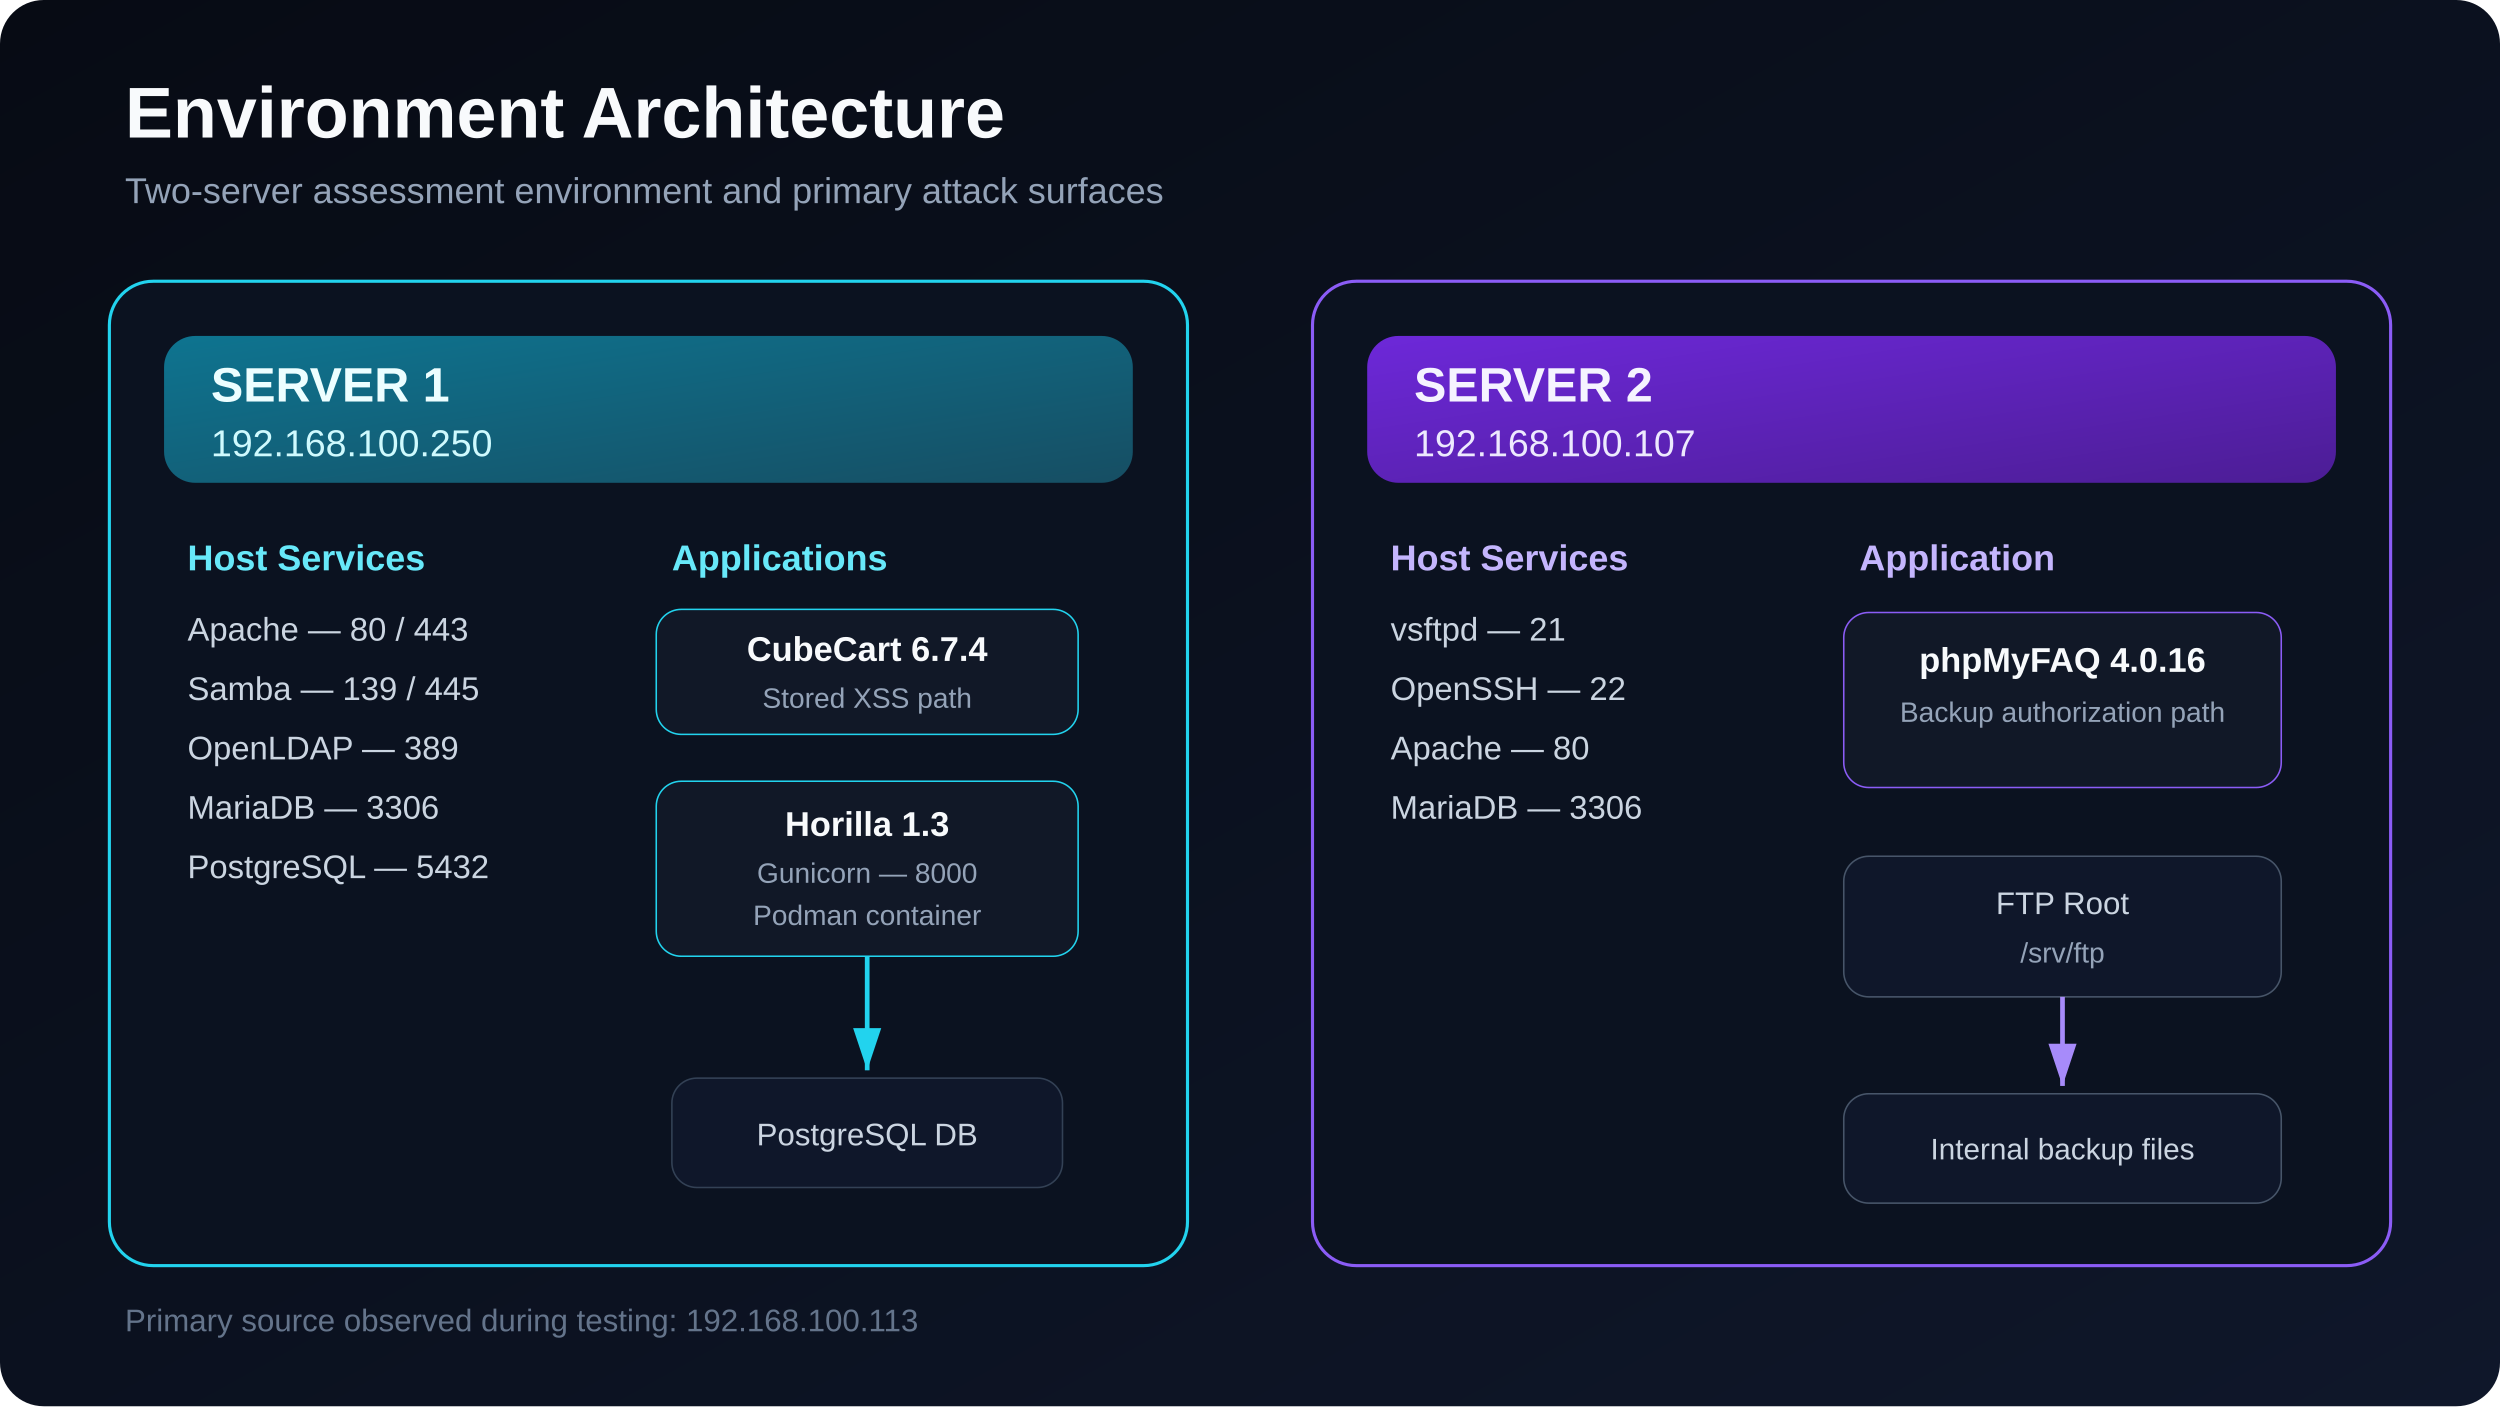
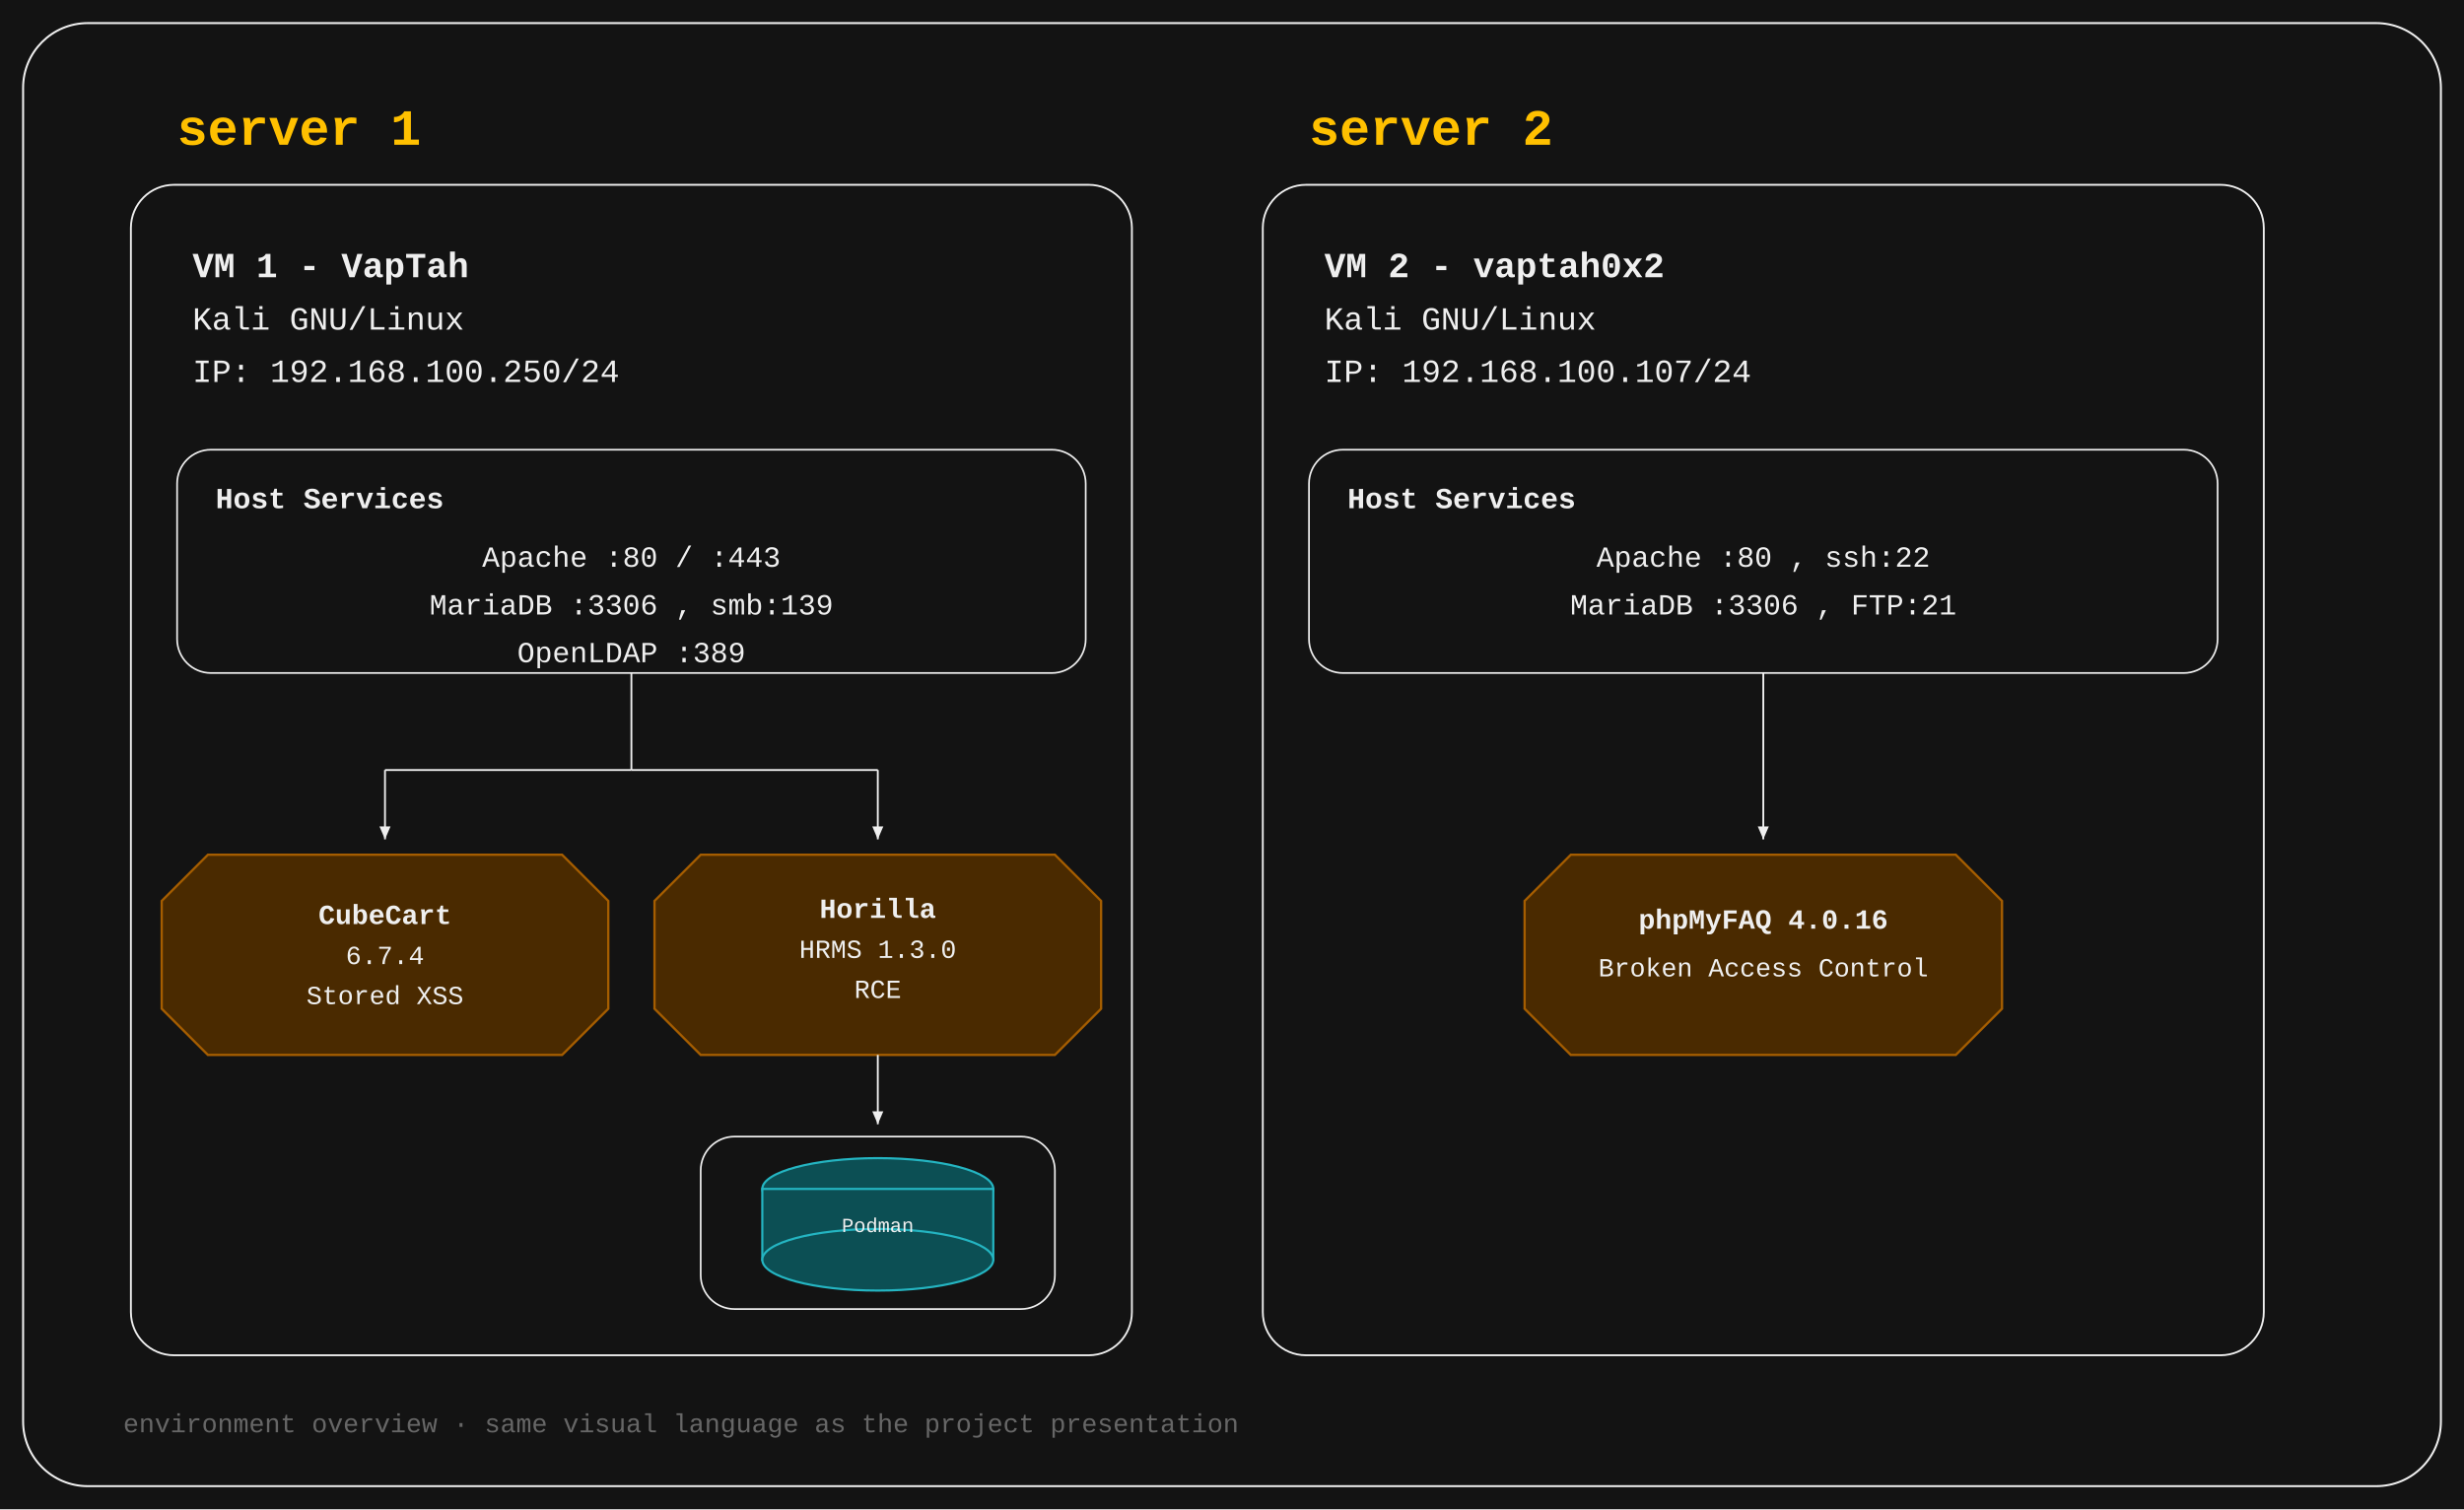
- <svg xmlns="http://www.w3.org/2000/svg" width="1600" height="900" viewBox="0 0 1600 900">
+ <svg xmlns="http://www.w3.org/2000/svg" width="1600" height="980" viewBox="0 0 1600 980">
  <defs>
-     <linearGradient id="bg" x1="0" y1="0" x2="1" y2="1">
-       <stop offset="0%" stop-color="#070B14" />
-       <stop offset="100%" stop-color="#0F172A" />
-     </linearGradient>
-     <linearGradient id="s1" x1="0" y1="0" x2="1" y2="1">
-       <stop offset="0%" stop-color="#0E7490" />
-       <stop offset="100%" stop-color="#164E63" />
-     </linearGradient>
-     <linearGradient id="s2" x1="0" y1="0" x2="1" y2="1">
-       <stop offset="0%" stop-color="#6D28D9" />
-       <stop offset="100%" stop-color="#4C1D95" />
-     </linearGradient>
-     <marker id="arrowC" markerWidth="10" markerHeight="10" refX="9" refY="3" orient="auto">
-       <path d="M0,0 L0,6 L9,3 z" fill="#22D3EE" />
-     </marker>
-     <marker id="arrowP" markerWidth="10" markerHeight="10" refX="9" refY="3" orient="auto">
-       <path d="M0,0 L0,6 L9,3 z" fill="#A78BFA" />
+     <marker id="aw" markerWidth="8" markerHeight="8" refX="7" refY="3" orient="auto">
+       <path d="M0,0 L0,6 L7,3 z" fill="#EFEFEF" />
    </marker>
  </defs>
-   <rect width="1600" height="900" rx="28" fill="url(#bg)" />
-   <text x="80" y="88" font-family="Arial, Helvetica, sans-serif" font-size="46" font-weight="800" fill="#F8FAFC">Environment Architecture</text>
-   <text x="80" y="130" font-family="Arial, Helvetica, sans-serif" font-size="23" fill="#94A3B8">Two-server assessment environment and primary attack surfaces</text>
-   <rect x="70" y="180" width="690" height="630" rx="28" fill="#0B1220" stroke="#22D3EE" stroke-width="2" />
-   <rect x="840" y="180" width="690" height="630" rx="28" fill="#0B1220" stroke="#8B5CF6" stroke-width="2" />
-   <rect x="105" y="215" width="620" height="94" rx="20" fill="url(#s1)" />
-   <text x="135" y="257" font-family="Arial, Helvetica, sans-serif" font-size="31" font-weight="800" fill="#ECFEFF">SERVER 1</text>
-   <text x="135" y="292" font-family="Arial, Helvetica, sans-serif" font-size="24" fill="#CFFAFE">192.168.100.250</text>
-   <rect x="875" y="215" width="620" height="94" rx="20" fill="url(#s2)" />
-   <text x="905" y="257" font-family="Arial, Helvetica, sans-serif" font-size="31" font-weight="800" fill="#F5F3FF">SERVER 2</text>
-   <text x="905" y="292" font-family="Arial, Helvetica, sans-serif" font-size="24" fill="#EDE9FE">192.168.100.107</text>
-   <text x="120" y="365" font-family="Arial, Helvetica, sans-serif" font-size="23" font-weight="700" fill="#67E8F9">Host Services</text>
-   <g font-family="Arial, Helvetica, sans-serif" font-size="21" fill="#CBD5E1">
-     <text x="120" y="410">Apache — 80 / 443</text>
-     <text x="120" y="448">Samba — 139 / 445</text>
-     <text x="120" y="486">OpenLDAP — 389</text>
-     <text x="120" y="524">MariaDB — 3306</text>
-     <text x="120" y="562">PostgreSQL — 5432</text>
+   <rect width="1600" height="980" fill="#131313" />
+   <rect x="15" y="15" width="1570" height="950" rx="42" fill="none" stroke="#EFEFEF" stroke-width="1.3" />
+   <text x="115" y="94" font-family="'Cascadia Mono', Consolas, 'Courier New', monospace" font-size="33" font-weight="700" fill="#FFC000">server 1</text>
+   <text x="850" y="94" font-family="'Cascadia Mono', Consolas, 'Courier New', monospace" font-size="33" font-weight="700" fill="#FFC000">server 2</text>
+   <rect x="85" y="120" width="650" height="760" rx="28" fill="none" stroke="#EFEFEF" stroke-width="1.2" />
+   <rect x="820" y="120" width="650" height="760" rx="28" fill="none" stroke="#EFEFEF" stroke-width="1.2" />
+   <g font-family="'Cascadia Mono', Consolas, 'Courier New', monospace" fill="#EFEFEF">
+     <text x="125" y="180" font-size="23" font-weight="700">VM 1 - VapTah</text>
+     <text x="125" y="214" font-size="21">Kali GNU/Linux</text>
+     <text x="125" y="248" font-size="21">IP: 192.168.100.250/24</text>
+     <text x="860" y="180" font-size="23" font-weight="700">VM 2 - vaptah0x2</text>
+     <text x="860" y="214" font-size="21">Kali GNU/Linux</text>
+     <text x="860" y="248" font-size="21">IP: 192.168.100.107/24</text>
  </g>
-   <text x="430" y="365" font-family="Arial, Helvetica, sans-serif" font-size="23" font-weight="700" fill="#67E8F9">Applications</text>
-   <rect x="420" y="390" width="270" height="80" rx="16" fill="#111827" stroke="#22D3EE" />
-   <text x="555" y="423" text-anchor="middle" font-family="Arial, Helvetica, sans-serif" font-size="22" font-weight="700" fill="#F8FAFC">CubeCart 6.7.4</text>
-   <text x="555" y="453" text-anchor="middle" font-family="Arial, Helvetica, sans-serif" font-size="18" fill="#94A3B8">Stored XSS path</text>
-   <rect x="420" y="500" width="270" height="112" rx="16" fill="#111827" stroke="#22D3EE" />
-   <text x="555" y="535" text-anchor="middle" font-family="Arial, Helvetica, sans-serif" font-size="22" font-weight="700" fill="#F8FAFC">Horilla 1.3</text>
-   <text x="555" y="565" text-anchor="middle" font-family="Arial, Helvetica, sans-serif" font-size="18" fill="#94A3B8">Gunicorn — 8000</text>
-   <text x="555" y="592" text-anchor="middle" font-family="Arial, Helvetica, sans-serif" font-size="18" fill="#94A3B8">Podman container</text>
-   <line x1="555" y1="612" x2="555" y2="685" stroke="#22D3EE" stroke-width="3" marker-end="url(#arrowC)" />
-   <rect x="430" y="690" width="250" height="70" rx="16" fill="#0F172A" stroke="#334155" />
-   <text x="555" y="733" text-anchor="middle" font-family="Arial, Helvetica, sans-serif" font-size="20" fill="#CBD5E1">PostgreSQL DB</text>
-   <text x="890" y="365" font-family="Arial, Helvetica, sans-serif" font-size="23" font-weight="700" fill="#C4B5FD">Host Services</text>
-   <g font-family="Arial, Helvetica, sans-serif" font-size="21" fill="#CBD5E1">
-     <text x="890" y="410">vsftpd — 21</text>
-     <text x="890" y="448">OpenSSH — 22</text>
-     <text x="890" y="486">Apache — 80</text>
-     <text x="890" y="524">MariaDB — 3306</text>
+   <rect x="115" y="292" width="590" height="145" rx="22" fill="none" stroke="#EFEFEF" stroke-width="1.1" />
+   <rect x="850" y="292" width="590" height="145" rx="22" fill="none" stroke="#EFEFEF" stroke-width="1.1" />
+   <g font-family="'Cascadia Mono', Consolas, 'Courier New', monospace" fill="#EFEFEF">
+     <text x="140" y="330" font-size="19" font-weight="700">Host Services</text>
+     <text x="410" y="368" text-anchor="middle" font-size="19">Apache :80 / :443</text>
+     <text x="410" y="399" text-anchor="middle" font-size="19">MariaDB :3306 , smb:139</text>
+     <text x="410" y="430" text-anchor="middle" font-size="19">OpenLDAP :389</text>
+     <text x="875" y="330" font-size="19" font-weight="700">Host Services</text>
+     <text x="1145" y="368" text-anchor="middle" font-size="19">Apache :80 , ssh:22</text>
+     <text x="1145" y="399" text-anchor="middle" font-size="19">MariaDB :3306 , FTP:21</text>
  </g>
-   <text x="1190" y="365" font-family="Arial, Helvetica, sans-serif" font-size="23" font-weight="700" fill="#C4B5FD">Application</text>
-   <rect x="1180" y="392" width="280" height="112" rx="16" fill="#111827" stroke="#8B5CF6" />
-   <text x="1320" y="430" text-anchor="middle" font-family="Arial, Helvetica, sans-serif" font-size="22" font-weight="700" fill="#F8FAFC">phpMyFAQ 4.0.16</text>
-   <text x="1320" y="462" text-anchor="middle" font-family="Arial, Helvetica, sans-serif" font-size="18" fill="#94A3B8">Backup authorization path</text>
-   <rect x="1180" y="548" width="280" height="90" rx="16" fill="#0F172A" stroke="#475569" />
-   <text x="1320" y="585" text-anchor="middle" font-family="Arial, Helvetica, sans-serif" font-size="20" fill="#CBD5E1">FTP Root</text>
-   <text x="1320" y="616" text-anchor="middle" font-family="Arial, Helvetica, sans-serif" font-size="18" fill="#94A3B8">/srv/ftp</text>
-   <line x1="1320" y1="638" x2="1320" y2="695" stroke="#A78BFA" stroke-width="3" marker-end="url(#arrowP)" />
-   <rect x="1180" y="700" width="280" height="70" rx="16" fill="#0F172A" stroke="#475569" />
-   <text x="1320" y="742" text-anchor="middle" font-family="Arial, Helvetica, sans-serif" font-size="19" fill="#CBD5E1">Internal backup files</text>
-   <text x="80" y="852" font-family="Arial, Helvetica, sans-serif" font-size="20" fill="#64748B">Primary source observed during testing: 192.168.100.113</text>
+   <line x1="410" y1="437" x2="410" y2="500" stroke="#EFEFEF" stroke-width="1.2" />
+   <line x1="410" y1="500" x2="250" y2="500" stroke="#EFEFEF" stroke-width="1.2" />
+   <line x1="410" y1="500" x2="570" y2="500" stroke="#EFEFEF" stroke-width="1.2" />
+   <line x1="250" y1="500" x2="250" y2="545" stroke="#EFEFEF" stroke-width="1.2" marker-end="url(#aw)" />
+   <line x1="570" y1="500" x2="570" y2="545" stroke="#EFEFEF" stroke-width="1.2" marker-end="url(#aw)" />
+   <g font-family="'Cascadia Mono', Consolas, 'Courier New', monospace" text-anchor="middle">
+     <path d="M135 555 L365 555 L395 585 L395 655 L365 685 L135 685 L105 655 L105 585 Z" fill="#4A2A00" stroke="#A55D00" stroke-width="1.5" />
+     <text x="250" y="600" font-size="18" font-weight="700" fill="#EFEFEF">CubeCart</text>
+     <text x="250" y="626" font-size="17" fill="#EFEFEF">6.7.4</text>
+     <text x="250" y="652" font-size="17" fill="#EFEFEF">Stored XSS</text>
+     <path d="M455 555 L685 555 L715 585 L715 655 L685 685 L455 685 L425 655 L425 585 Z" fill="#4A2A00" stroke="#A55D00" stroke-width="1.5" />
+     <text x="570" y="596" font-size="18" font-weight="700" fill="#EFEFEF">Horilla</text>
+     <text x="570" y="622" font-size="17" fill="#EFEFEF">HRMS 1.3.0</text>
+     <text x="570" y="648" font-size="17" fill="#EFEFEF">RCE</text>
+   </g>
+   <line x1="570" y1="685" x2="570" y2="730" stroke="#EFEFEF" stroke-width="1.2" marker-end="url(#aw)" />
+   <rect x="455" y="738" width="230" height="112" rx="22" fill="none" stroke="#EFEFEF" stroke-width="1.1" />
+   <ellipse cx="570" cy="772" rx="75" ry="20" fill="#0C4F54" stroke="#24B5C2" stroke-width="1.4" />
+   <rect x="495" y="772" width="150" height="46" fill="#0C4F54" stroke="#24B5C2" stroke-width="1.4" />
+   <ellipse cx="570" cy="818" rx="75" ry="20" fill="#0C4F54" stroke="#24B5C2" stroke-width="1.4" />
+   <text x="570" y="800" text-anchor="middle" font-family="'Cascadia Mono', Consolas, 'Courier New', monospace" font-size="13" fill="#EFEFEF">Podman</text>
+   <line x1="1145" y1="437" x2="1145" y2="545" stroke="#EFEFEF" stroke-width="1.2" marker-end="url(#aw)" />
+   <path d="M1020 555 L1270 555 L1300 585 L1300 655 L1270 685 L1020 685 L990 655 L990 585 Z" fill="#4A2A00" stroke="#A55D00" stroke-width="1.5" />
+   <g font-family="'Cascadia Mono', Consolas, 'Courier New', monospace" text-anchor="middle" fill="#EFEFEF">
+     <text x="1145" y="603" font-size="18" font-weight="700">phpMyFAQ 4.0.16</text>
+     <text x="1145" y="634" font-size="17">Broken Access Control</text>
+   </g>
+   <text x="80" y="930" font-family="'Cascadia Mono', Consolas, 'Courier New', monospace" font-size="17" fill="#666666">environment overview · same visual language as the project presentation</text>
</svg>
